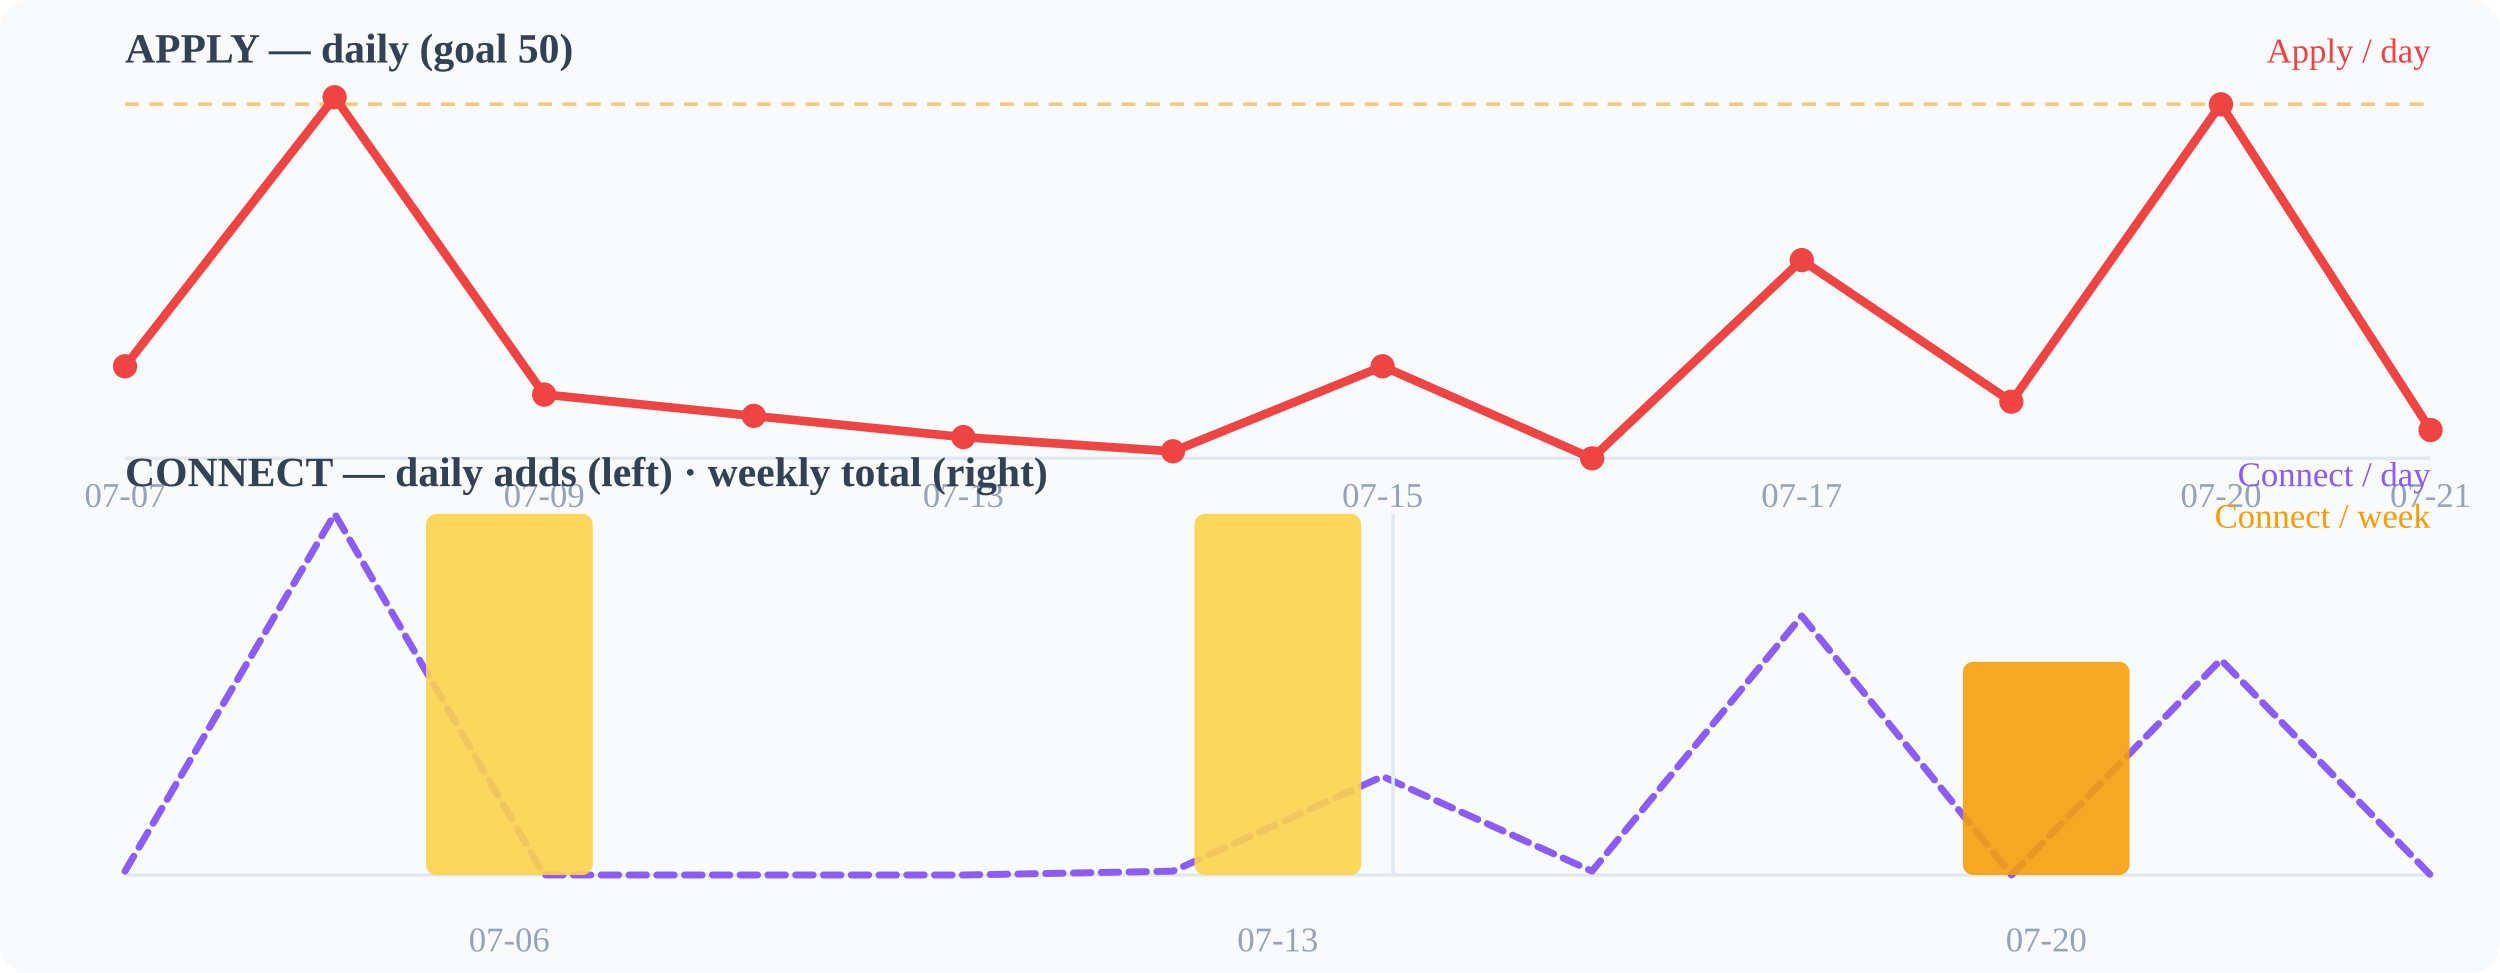
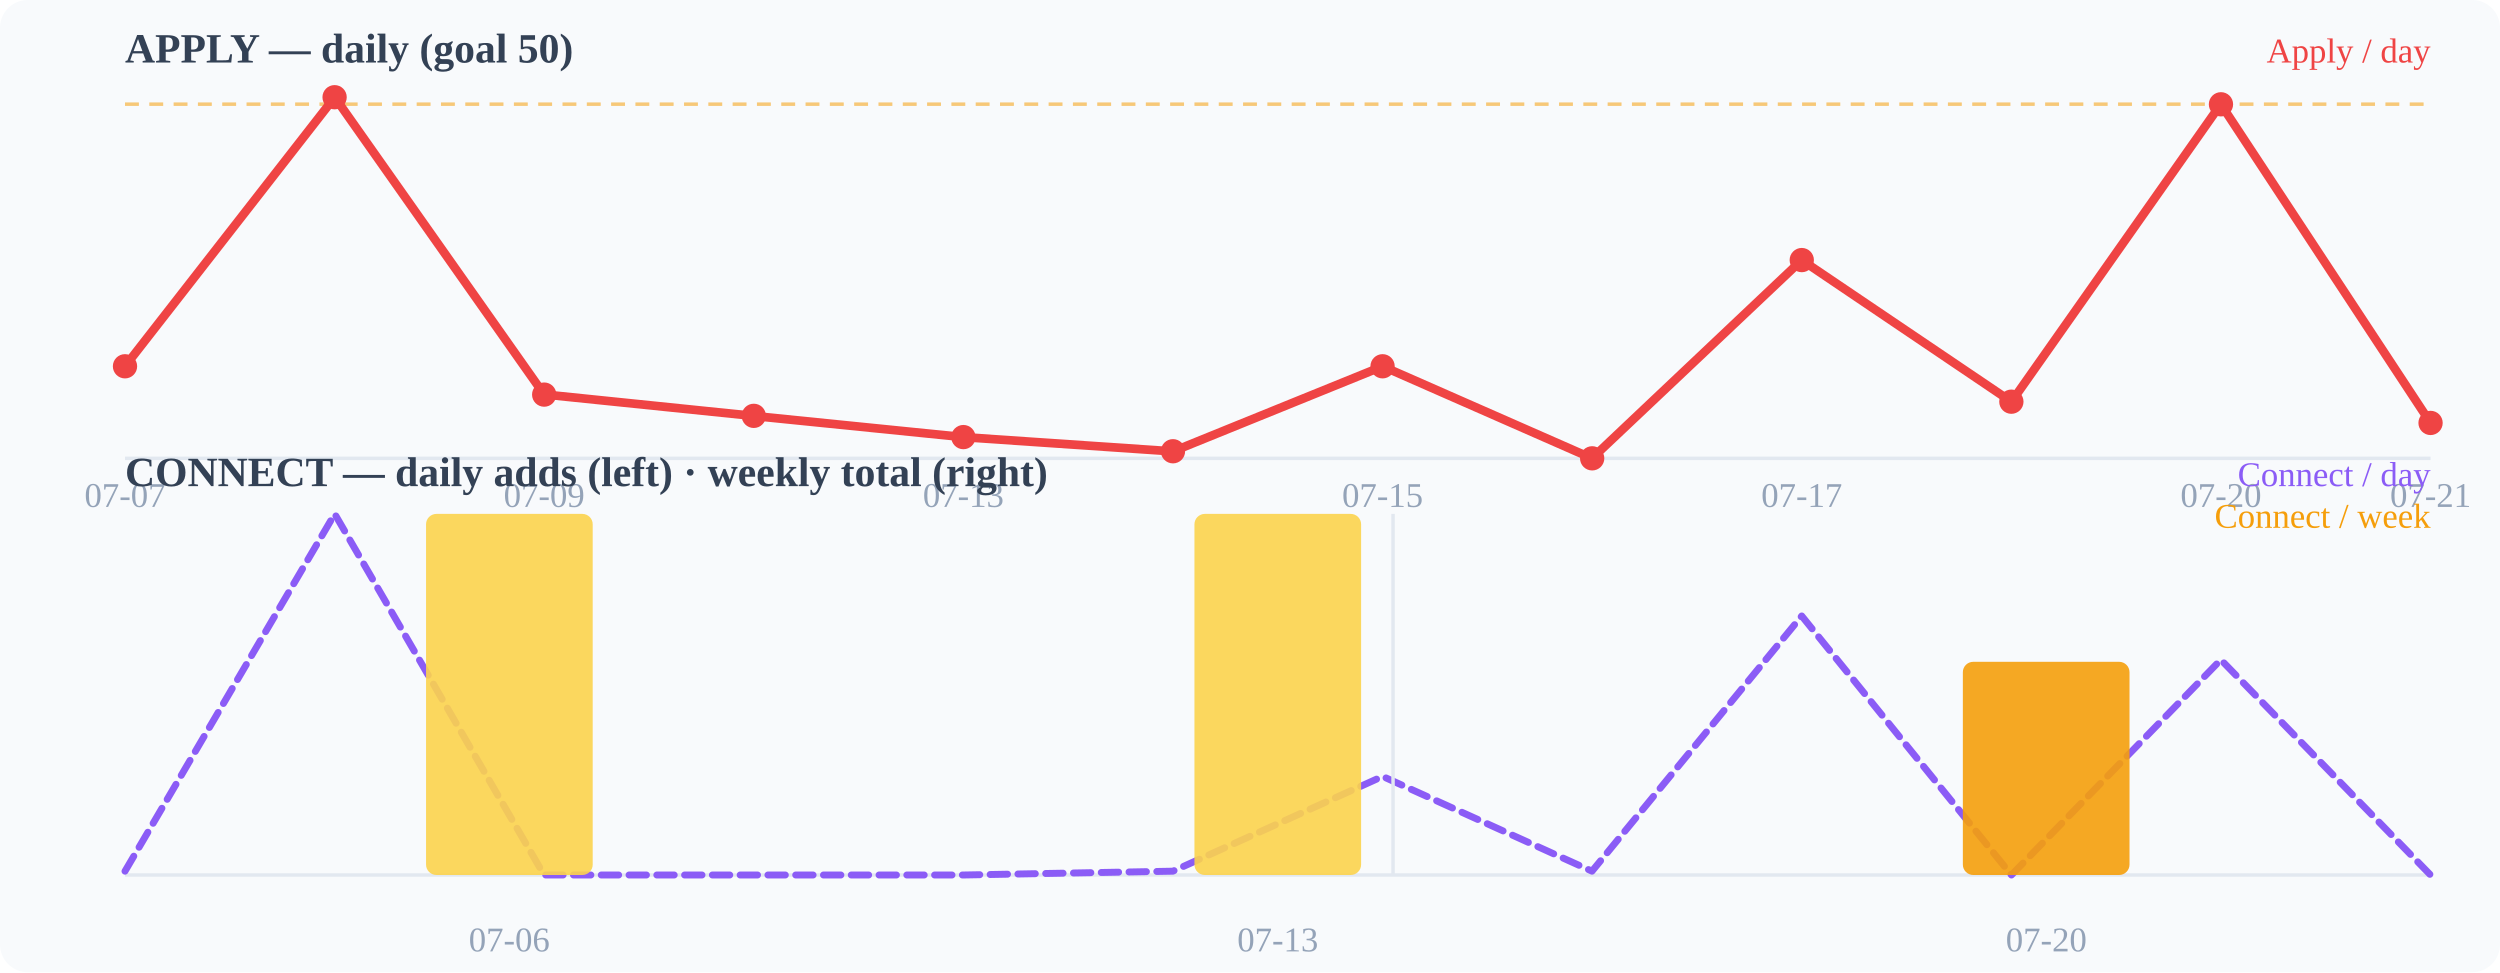
<svg xmlns="http://www.w3.org/2000/svg" width="720" height="280" viewBox="0 0 720 280">
  <rect width="720" height="280" fill="#f8fafc" rx="8" />
  <text x="36" y="18" font-size="12" font-weight="600" fill="#334155">APPLY — daily (goal 50)</text>
  <line x1="36" y1="132" x2="700" y2="132" stroke="#e2e8f0" stroke-width="1" />
  <line x1="36" y1="30.0" x2="700" y2="30.0" stroke="#f59e0b" stroke-width="1" stroke-dasharray="4 3" opacity="0.55" />
-   <polyline points="36.0,105.5 96.4,28.0 156.7,113.6 217.1,119.8 277.5,125.9 337.8,130.0 398.2,105.5 458.5,132.0 518.9,74.9 579.3,115.7 639.6,30.0 700.0,123.8" fill="none" stroke="#ef4444" stroke-width="2.5" stroke-linecap="round" stroke-linejoin="round" />
+   <polyline points="36.0,105.5 96.4,28.0 156.7,113.6 217.1,119.8 277.5,125.9 337.8,130.0 398.2,105.5 458.5,132.0 518.9,74.9 579.3,115.7 639.6,30.0 700.0,121.8" fill="none" stroke="#ef4444" stroke-width="2.5" stroke-linecap="round" stroke-linejoin="round" />
  <circle cx="36" cy="105.49" r="3.5" fill="#ef4444" />
  <circle cx="96.364" cy="28" r="3.5" fill="#ef4444" />
  <circle cx="156.727" cy="113.647" r="3.5" fill="#ef4444" />
  <circle cx="217.091" cy="119.765" r="3.5" fill="#ef4444" />
  <circle cx="277.455" cy="125.882" r="3.5" fill="#ef4444" />
  <circle cx="337.818" cy="129.961" r="3.5" fill="#ef4444" />
  <circle cx="398.182" cy="105.49" r="3.5" fill="#ef4444" />
  <circle cx="458.545" cy="132" r="3.5" fill="#ef4444" />
  <circle cx="518.909" cy="74.902" r="3.5" fill="#ef4444" />
  <circle cx="579.273" cy="115.686" r="3.5" fill="#ef4444" />
  <circle cx="639.636" cy="30.039" r="3.5" fill="#ef4444" />
-   <circle cx="700" cy="123.843" r="3.5" fill="#ef4444" />
+   <circle cx="700" cy="121.804" r="3.5" fill="#ef4444" />
  <text x="36" y="146" font-size="10" fill="#94a3b8" text-anchor="middle">07-07</text>
  <text x="156.727" y="146" font-size="10" fill="#94a3b8" text-anchor="middle">07-09</text>
  <text x="277.455" y="146" font-size="10" fill="#94a3b8" text-anchor="middle">07-13</text>
  <text x="398.182" y="146" font-size="10" fill="#94a3b8" text-anchor="middle">07-15</text>
  <text x="518.909" y="146" font-size="10" fill="#94a3b8" text-anchor="middle">07-17</text>
  <text x="639.636" y="146" font-size="10" fill="#94a3b8" text-anchor="middle">07-20</text>
  <text x="700" y="146" font-size="10" fill="#94a3b8" text-anchor="middle">07-21</text>
  <text x="36" y="140" font-size="12" font-weight="600" fill="#334155">CONNECT — daily adds (left) · weekly total (right)</text>
  <line x1="36" y1="252" x2="700" y2="252" stroke="#e2e8f0" stroke-width="1" />
  <polyline points="36.0,250.9 96.4,148.0 156.7,252.0 217.1,252.0 277.5,252.0 337.8,250.9 398.2,223.6 458.5,250.9 518.9,177.4 579.3,252.0 639.6,190.0 700.0,252.0" fill="none" stroke="#8b5cf6" stroke-width="2" stroke-linecap="round" stroke-linejoin="round" stroke-dasharray="5 3" />
  <rect x="122.7" y="148.0" width="48" height="104.0" rx="3" fill="#fcd34d" opacity="0.9" />
  <rect x="344.0" y="148.0" width="48" height="104.0" rx="3" fill="#fcd34d" opacity="0.9" />
  <rect x="565.3" y="190.6" width="48" height="61.4" rx="3" fill="#f59e0b" opacity="0.9" />
  <line x1="401.2" y1="148" x2="401.2" y2="252" stroke="#e2e8f0" stroke-width="1" />
  <text x="146.667" y="274" font-size="10" fill="#94a3b8" text-anchor="middle">07-06</text>
  <text x="368" y="274" font-size="10" fill="#94a3b8" text-anchor="middle">07-13</text>
  <text x="589.333" y="274" font-size="10" fill="#94a3b8" text-anchor="middle">07-20</text>
  <text x="700" y="18" font-size="10" fill="#ef4444" text-anchor="end">Apply / day</text>
  <text x="700" y="140" font-size="10" fill="#8b5cf6" text-anchor="end">Connect / day</text>
  <text x="700" y="152" font-size="10" fill="#f59e0b" text-anchor="end">Connect / week</text>
</svg>
